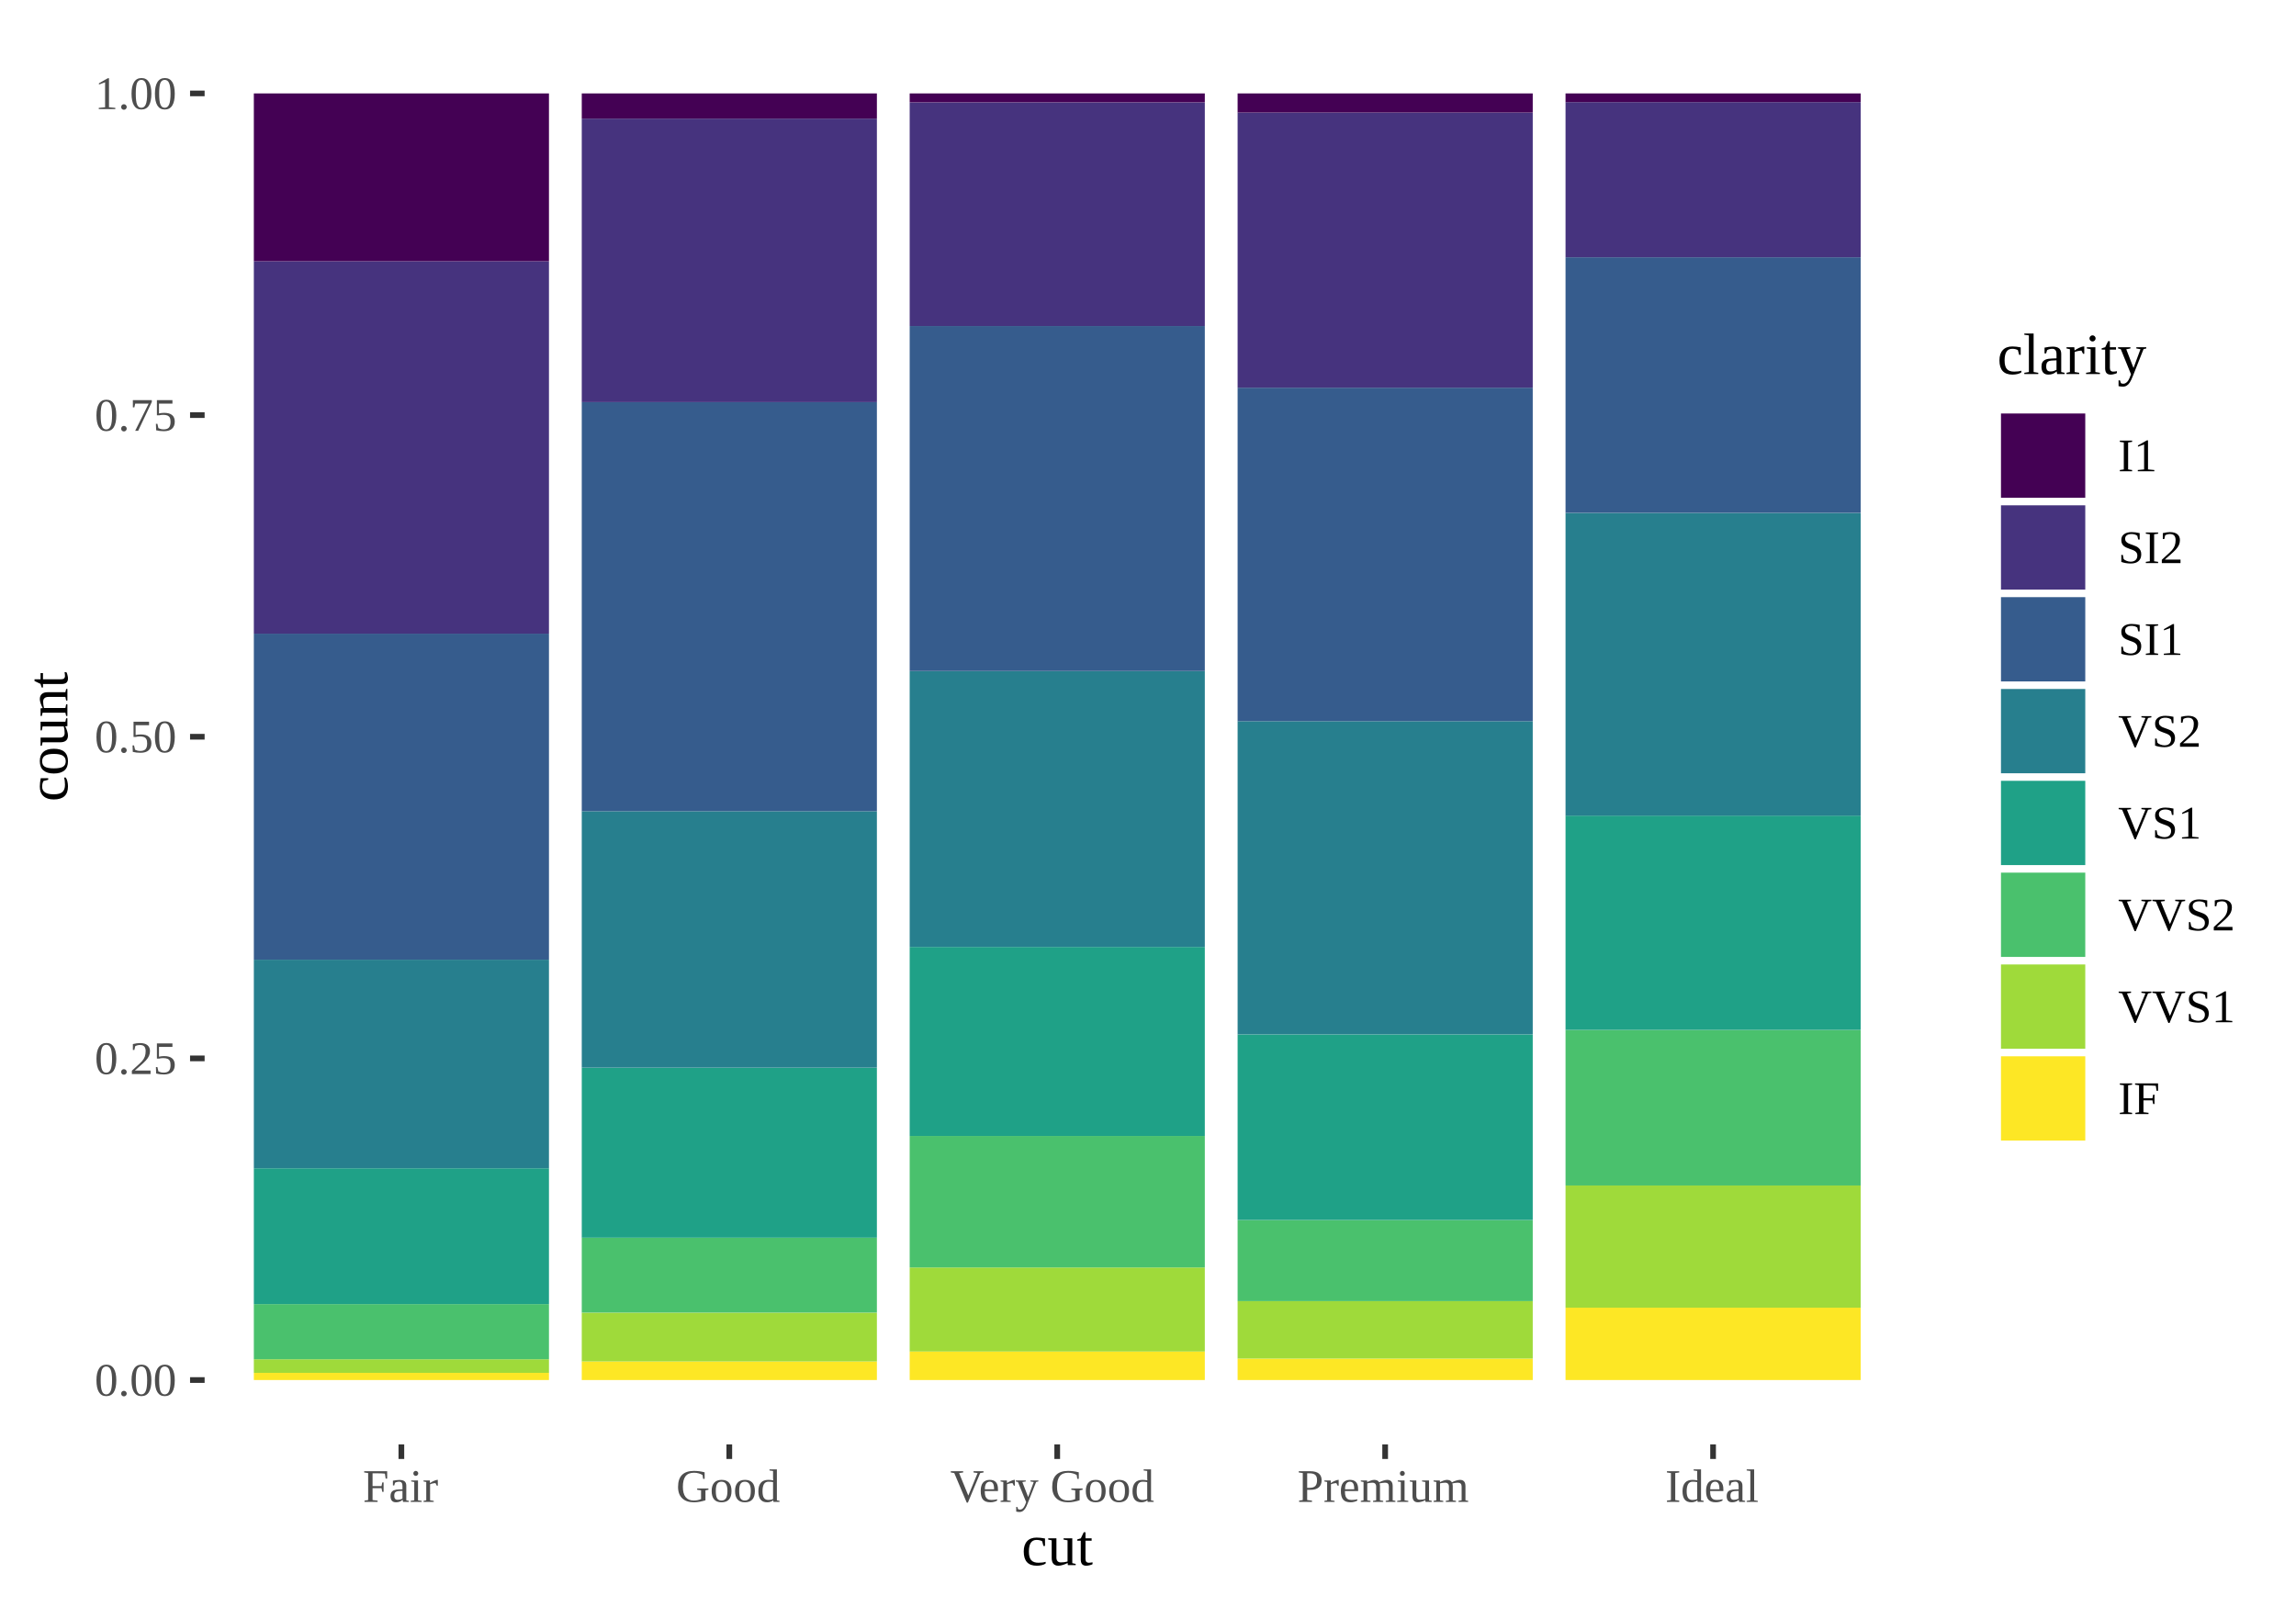
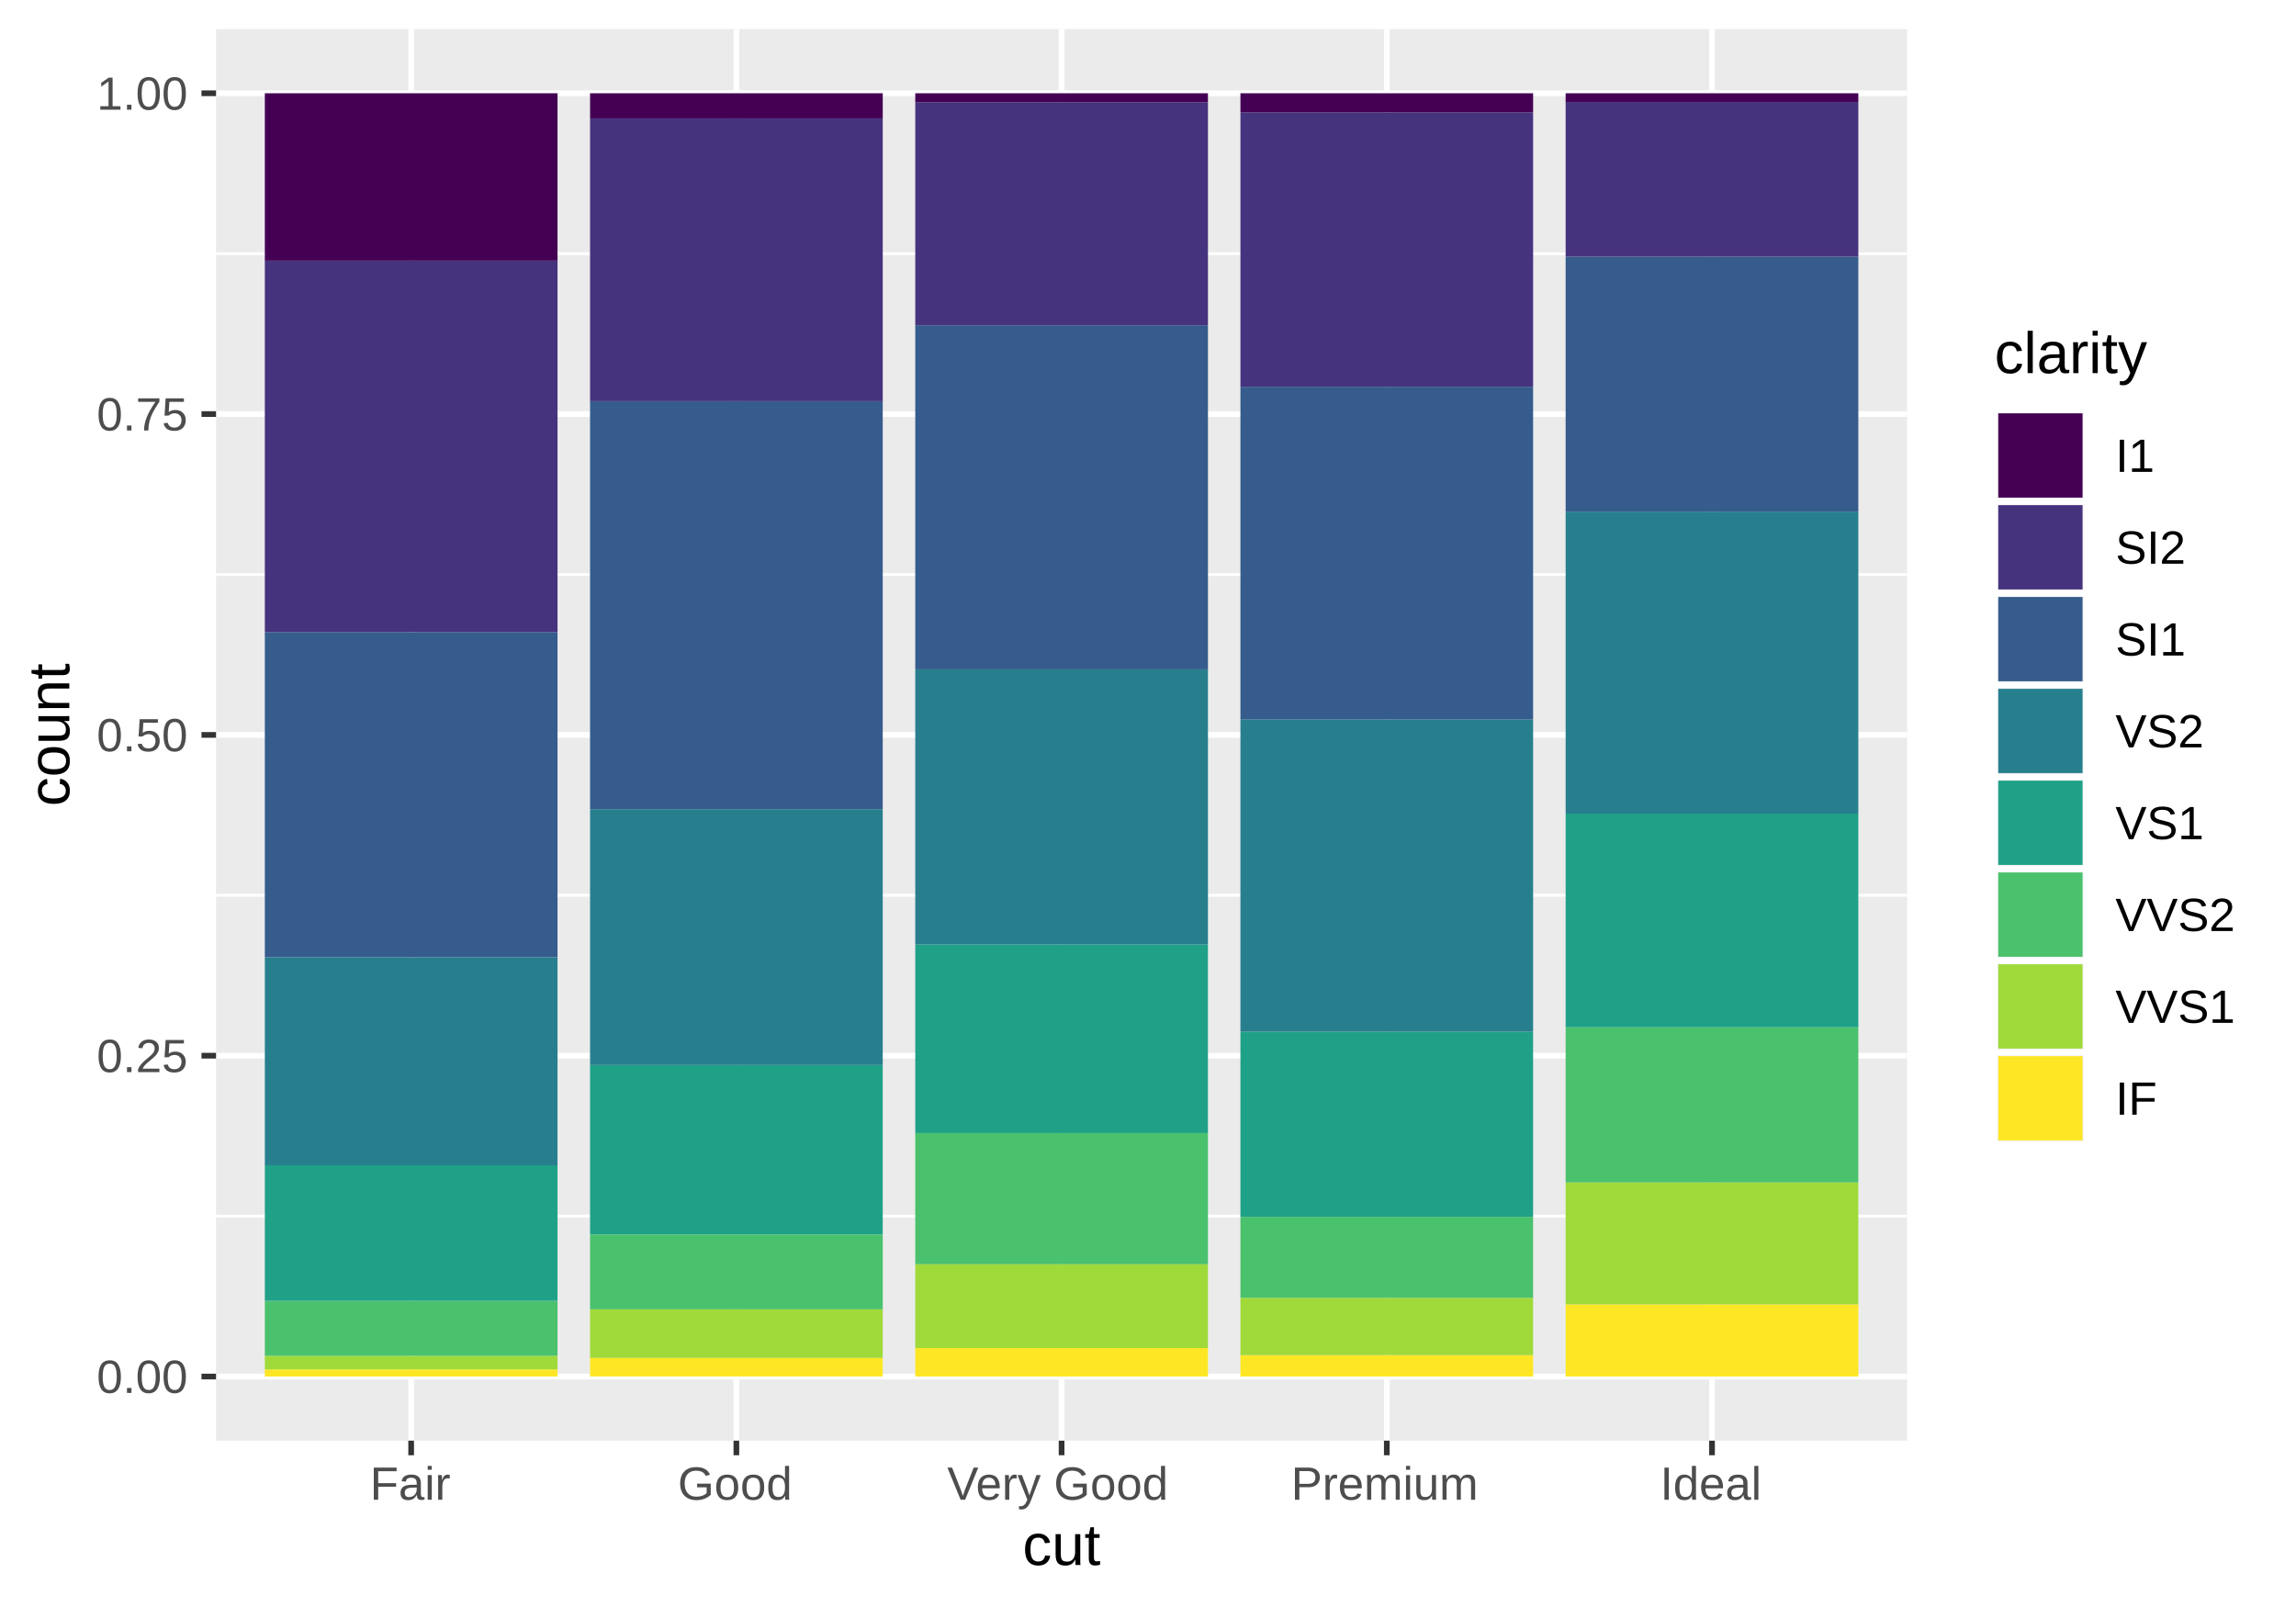
<svg xmlns="http://www.w3.org/2000/svg" viewBox="0 0 432.00 302.40">
  <defs>
    <style type="text/css">
    line, polyline, polygon, path, rect, circle {
      fill: none;
      stroke: #000000;
      stroke-linecap: round;
      stroke-linejoin: round;
      stroke-miterlimit: 10.00;
    }
  </style>
  </defs>
  <rect width="100%" height="100%" style="stroke: none; fill: #FFFFFF;" />
+   <rect x="0.00" y="0.00" width="432.00" height="302.40" style="stroke-width: 1.07; stroke: #FFFFFF; fill: #FFFFFF;" />
  <defs>
-     <clipPath id="cpMzguNTB8MzU5LjM0fDI3MS44MHw1LjQ4">
-       <rect x="38.50" y="5.48" width="320.84" height="266.32" />
+     <clipPath id="cpNDAuNjV8MzU4LjgzfDI3MS4xMHw1LjQ4">
+       <rect x="40.65" y="5.48" width="318.18" height="265.62" />
    </clipPath>
  </defs>
-   <rect x="47.76" y="258.34" width="55.53" height="1.35" style="stroke-width: 1.07; stroke: none; stroke-linecap: square; stroke-linejoin: miter; fill: #FDE725;" clip-path="url(#cpMzguNTB8MzU5LjM0fDI3MS44MHw1LjQ4)" />
-   <rect x="47.76" y="255.78" width="55.53" height="2.56" style="stroke-width: 1.07; stroke: none; stroke-linecap: square; stroke-linejoin: miter; fill: #9FDA3A;" clip-path="url(#cpMzguNTB8MzU5LjM0fDI3MS44MHw1LjQ4)" />
-   <rect x="47.76" y="245.40" width="55.53" height="10.38" style="stroke-width: 1.07; stroke: none; stroke-linecap: square; stroke-linejoin: miter; fill: #4AC16D;" clip-path="url(#cpMzguNTB8MzU5LjM0fDI3MS44MHw1LjQ4)" />
-   <rect x="47.76" y="219.84" width="55.53" height="25.56" style="stroke-width: 1.07; stroke: none; stroke-linecap: square; stroke-linejoin: miter; fill: #1FA187;" clip-path="url(#cpMzguNTB8MzU5LjM0fDI3MS44MHw1LjQ4)" />
-   <rect x="47.76" y="180.59" width="55.53" height="39.25" style="stroke-width: 1.07; stroke: none; stroke-linecap: square; stroke-linejoin: miter; fill: #277F8E;" clip-path="url(#cpMzguNTB8MzU5LjM0fDI3MS44MHw1LjQ4)" />
-   <rect x="47.76" y="119.24" width="55.53" height="61.35" style="stroke-width: 1.07; stroke: none; stroke-linecap: square; stroke-linejoin: miter; fill: #365C8D;" clip-path="url(#cpMzguNTB8MzU5LjM0fDI3MS44MHw1LjQ4)" />
-   <rect x="47.76" y="49.16" width="55.53" height="70.08" style="stroke-width: 1.07; stroke: none; stroke-linecap: square; stroke-linejoin: miter; fill: #46337E;" clip-path="url(#cpMzguNTB8MzU5LjM0fDI3MS44MHw1LjQ4)" />
-   <rect x="47.76" y="17.58" width="55.53" height="31.58" style="stroke-width: 1.07; stroke: none; stroke-linecap: square; stroke-linejoin: miter; fill: #440154;" clip-path="url(#cpMzguNTB8MzU5LjM0fDI3MS44MHw1LjQ4)" />
-   <rect x="109.46" y="256.19" width="55.53" height="3.50" style="stroke-width: 1.07; stroke: none; stroke-linecap: square; stroke-linejoin: miter; fill: #FDE725;" clip-path="url(#cpMzguNTB8MzU5LjM0fDI3MS44MHw1LjQ4)" />
-   <rect x="109.46" y="247.01" width="55.53" height="9.18" style="stroke-width: 1.07; stroke: none; stroke-linecap: square; stroke-linejoin: miter; fill: #9FDA3A;" clip-path="url(#cpMzguNTB8MzU5LjM0fDI3MS44MHw1LjQ4)" />
-   <rect x="109.46" y="232.89" width="55.53" height="14.11" style="stroke-width: 1.07; stroke: none; stroke-linecap: square; stroke-linejoin: miter; fill: #4AC16D;" clip-path="url(#cpMzguNTB8MzU5LjM0fDI3MS44MHw1LjQ4)" />
-   <rect x="109.46" y="200.92" width="55.53" height="31.98" style="stroke-width: 1.07; stroke: none; stroke-linecap: square; stroke-linejoin: miter; fill: #1FA187;" clip-path="url(#cpMzguNTB8MzU5LjM0fDI3MS44MHw1LjQ4)" />
-   <rect x="109.46" y="152.65" width="55.53" height="48.26" style="stroke-width: 1.07; stroke: none; stroke-linecap: square; stroke-linejoin: miter; fill: #277F8E;" clip-path="url(#cpMzguNTB8MzU5LjM0fDI3MS44MHw1LjQ4)" />
-   <rect x="109.46" y="75.67" width="55.53" height="76.98" style="stroke-width: 1.07; stroke: none; stroke-linecap: square; stroke-linejoin: miter; fill: #365C8D;" clip-path="url(#cpMzguNTB8MzU5LjM0fDI3MS44MHw1LjQ4)" />
-   <rect x="109.46" y="22.32" width="55.53" height="53.35" style="stroke-width: 1.07; stroke: none; stroke-linecap: square; stroke-linejoin: miter; fill: #46337E;" clip-path="url(#cpMzguNTB8MzU5LjM0fDI3MS44MHw1LjQ4)" />
-   <rect x="109.46" y="17.58" width="55.53" height="4.74" style="stroke-width: 1.07; stroke: none; stroke-linecap: square; stroke-linejoin: miter; fill: #440154;" clip-path="url(#cpMzguNTB8MzU5LjM0fDI3MS44MHw1LjQ4)" />
-   <rect x="171.16" y="254.32" width="55.53" height="5.37" style="stroke-width: 1.07; stroke: none; stroke-linecap: square; stroke-linejoin: miter; fill: #FDE725;" clip-path="url(#cpMzguNTB8MzU5LjM0fDI3MS44MHw1LjQ4)" />
-   <rect x="171.16" y="238.51" width="55.53" height="15.81" style="stroke-width: 1.07; stroke: none; stroke-linecap: square; stroke-linejoin: miter; fill: #9FDA3A;" clip-path="url(#cpMzguNTB8MzU5LjM0fDI3MS44MHw1LjQ4)" />
-   <rect x="171.16" y="213.76" width="55.53" height="24.75" style="stroke-width: 1.07; stroke: none; stroke-linecap: square; stroke-linejoin: miter; fill: #4AC16D;" clip-path="url(#cpMzguNTB8MzU5LjM0fDI3MS44MHw1LjQ4)" />
-   <rect x="171.16" y="178.19" width="55.53" height="35.57" style="stroke-width: 1.07; stroke: none; stroke-linecap: square; stroke-linejoin: miter; fill: #1FA187;" clip-path="url(#cpMzguNTB8MzU5LjM0fDI3MS44MHw1LjQ4)" />
-   <rect x="171.16" y="126.27" width="55.53" height="51.92" style="stroke-width: 1.07; stroke: none; stroke-linecap: square; stroke-linejoin: miter; fill: #277F8E;" clip-path="url(#cpMzguNTB8MzU5LjM0fDI3MS44MHw1LjQ4)" />
-   <rect x="171.16" y="61.35" width="55.53" height="64.92" style="stroke-width: 1.07; stroke: none; stroke-linecap: square; stroke-linejoin: miter; fill: #365C8D;" clip-path="url(#cpMzguNTB8MzU5LjM0fDI3MS44MHw1LjQ4)" />
-   <rect x="171.16" y="19.27" width="55.53" height="42.08" style="stroke-width: 1.07; stroke: none; stroke-linecap: square; stroke-linejoin: miter; fill: #46337E;" clip-path="url(#cpMzguNTB8MzU5LjM0fDI3MS44MHw1LjQ4)" />
-   <rect x="171.16" y="17.58" width="55.53" height="1.68" style="stroke-width: 1.07; stroke: none; stroke-linecap: square; stroke-linejoin: miter; fill: #440154;" clip-path="url(#cpMzguNTB8MzU5LjM0fDI3MS44MHw1LjQ4)" />
-   <rect x="232.86" y="255.65" width="55.53" height="4.04" style="stroke-width: 1.07; stroke: none; stroke-linecap: square; stroke-linejoin: miter; fill: #FDE725;" clip-path="url(#cpMzguNTB8MzU5LjM0fDI3MS44MHw1LjQ4)" />
-   <rect x="232.86" y="244.84" width="55.53" height="10.81" style="stroke-width: 1.07; stroke: none; stroke-linecap: square; stroke-linejoin: miter; fill: #9FDA3A;" clip-path="url(#cpMzguNTB8MzU5LjM0fDI3MS44MHw1LjQ4)" />
-   <rect x="232.86" y="229.57" width="55.53" height="15.27" style="stroke-width: 1.07; stroke: none; stroke-linecap: square; stroke-linejoin: miter; fill: #4AC16D;" clip-path="url(#cpMzguNTB8MzU5LjM0fDI3MS44MHw1LjQ4)" />
-   <rect x="232.86" y="194.65" width="55.53" height="34.92" style="stroke-width: 1.07; stroke: none; stroke-linecap: square; stroke-linejoin: miter; fill: #1FA187;" clip-path="url(#cpMzguNTB8MzU5LjM0fDI3MS44MHw1LjQ4)" />
-   <rect x="232.86" y="135.71" width="55.53" height="58.93" style="stroke-width: 1.07; stroke: none; stroke-linecap: square; stroke-linejoin: miter; fill: #277F8E;" clip-path="url(#cpMzguNTB8MzU5LjM0fDI3MS44MHw1LjQ4)" />
-   <rect x="232.86" y="72.95" width="55.53" height="62.76" style="stroke-width: 1.07; stroke: none; stroke-linecap: square; stroke-linejoin: miter; fill: #365C8D;" clip-path="url(#cpMzguNTB8MzU5LjM0fDI3MS44MHw1LjQ4)" />
-   <rect x="232.86" y="21.18" width="55.53" height="51.77" style="stroke-width: 1.07; stroke: none; stroke-linecap: square; stroke-linejoin: miter; fill: #46337E;" clip-path="url(#cpMzguNTB8MzU5LjM0fDI3MS44MHw1LjQ4)" />
-   <rect x="232.86" y="17.58" width="55.53" height="3.60" style="stroke-width: 1.07; stroke: none; stroke-linecap: square; stroke-linejoin: miter; fill: #440154;" clip-path="url(#cpMzguNTB8MzU5LjM0fDI3MS44MHw1LjQ4)" />
-   <rect x="294.56" y="246.07" width="55.53" height="13.62" style="stroke-width: 1.07; stroke: none; stroke-linecap: square; stroke-linejoin: miter; fill: #FDE725;" clip-path="url(#cpMzguNTB8MzU5LjM0fDI3MS44MHw1LjQ4)" />
-   <rect x="294.56" y="223.08" width="55.53" height="23.00" style="stroke-width: 1.07; stroke: none; stroke-linecap: square; stroke-linejoin: miter; fill: #9FDA3A;" clip-path="url(#cpMzguNTB8MzU5LjM0fDI3MS44MHw1LjQ4)" />
-   <rect x="294.56" y="193.80" width="55.53" height="29.28" style="stroke-width: 1.07; stroke: none; stroke-linecap: square; stroke-linejoin: miter; fill: #4AC16D;" clip-path="url(#cpMzguNTB8MzU5LjM0fDI3MS44MHw1LjQ4)" />
-   <rect x="294.56" y="153.48" width="55.53" height="40.32" style="stroke-width: 1.07; stroke: none; stroke-linecap: square; stroke-linejoin: miter; fill: #1FA187;" clip-path="url(#cpMzguNTB8MzU5LjM0fDI3MS44MHw1LjQ4)" />
-   <rect x="294.56" y="96.52" width="55.53" height="56.97" style="stroke-width: 1.07; stroke: none; stroke-linecap: square; stroke-linejoin: miter; fill: #277F8E;" clip-path="url(#cpMzguNTB8MzU5LjM0fDI3MS44MHw1LjQ4)" />
-   <rect x="294.56" y="48.41" width="55.53" height="48.10" style="stroke-width: 1.07; stroke: none; stroke-linecap: square; stroke-linejoin: miter; fill: #365C8D;" clip-path="url(#cpMzguNTB8MzU5LjM0fDI3MS44MHw1LjQ4)" />
-   <rect x="294.56" y="19.22" width="55.53" height="29.19" style="stroke-width: 1.07; stroke: none; stroke-linecap: square; stroke-linejoin: miter; fill: #46337E;" clip-path="url(#cpMzguNTB8MzU5LjM0fDI3MS44MHw1LjQ4)" />
-   <rect x="294.56" y="17.58" width="55.53" height="1.64" style="stroke-width: 1.07; stroke: none; stroke-linecap: square; stroke-linejoin: miter; fill: #440154;" clip-path="url(#cpMzguNTB8MzU5LjM0fDI3MS44MHw1LjQ4)" />
+   <rect x="40.65" y="5.48" width="318.18" height="265.62" style="stroke-width: 1.07; stroke: none; fill: #EBEBEB;" clip-path="url(#cpNDAuNjV8MzU4LjgzfDI3MS4xMHw1LjQ4)" />
+   <polyline points="40.65,228.84 358.83,228.84 " style="stroke-width: 0.53; stroke: #FFFFFF; stroke-linecap: butt;" clip-path="url(#cpNDAuNjV8MzU4LjgzfDI3MS4xMHw1LjQ4)" />
+   <polyline points="40.65,168.47 358.83,168.47 " style="stroke-width: 0.53; stroke: #FFFFFF; stroke-linecap: butt;" clip-path="url(#cpNDAuNjV8MzU4LjgzfDI3MS4xMHw1LjQ4)" />
+   <polyline points="40.65,108.11 358.83,108.11 " style="stroke-width: 0.53; stroke: #FFFFFF; stroke-linecap: butt;" clip-path="url(#cpNDAuNjV8MzU4LjgzfDI3MS4xMHw1LjQ4)" />
+   <polyline points="40.65,47.74 358.83,47.74 " style="stroke-width: 0.53; stroke: #FFFFFF; stroke-linecap: butt;" clip-path="url(#cpNDAuNjV8MzU4LjgzfDI3MS4xMHw1LjQ4)" />
+   <polyline points="40.65,259.03 358.83,259.03 " style="stroke-width: 1.07; stroke: #FFFFFF; stroke-linecap: butt;" clip-path="url(#cpNDAuNjV8MzU4LjgzfDI3MS4xMHw1LjQ4)" />
+   <polyline points="40.65,198.66 358.83,198.66 " style="stroke-width: 1.07; stroke: #FFFFFF; stroke-linecap: butt;" clip-path="url(#cpNDAuNjV8MzU4LjgzfDI3MS4xMHw1LjQ4)" />
+   <polyline points="40.65,138.29 358.83,138.29 " style="stroke-width: 1.07; stroke: #FFFFFF; stroke-linecap: butt;" clip-path="url(#cpNDAuNjV8MzU4LjgzfDI3MS4xMHw1LjQ4)" />
+   <polyline points="40.65,77.92 358.83,77.92 " style="stroke-width: 1.07; stroke: #FFFFFF; stroke-linecap: butt;" clip-path="url(#cpNDAuNjV8MzU4LjgzfDI3MS4xMHw1LjQ4)" />
+   <polyline points="40.65,17.55 358.83,17.55 " style="stroke-width: 1.07; stroke: #FFFFFF; stroke-linecap: butt;" clip-path="url(#cpNDAuNjV8MzU4LjgzfDI3MS4xMHw1LjQ4)" />
+   <polyline points="77.36,271.10 77.36,5.48 " style="stroke-width: 1.07; stroke: #FFFFFF; stroke-linecap: butt;" clip-path="url(#cpNDAuNjV8MzU4LjgzfDI3MS4xMHw1LjQ4)" />
+   <polyline points="138.55,271.10 138.55,5.48 " style="stroke-width: 1.07; stroke: #FFFFFF; stroke-linecap: butt;" clip-path="url(#cpNDAuNjV8MzU4LjgzfDI3MS4xMHw1LjQ4)" />
+   <polyline points="199.74,271.10 199.74,5.48 " style="stroke-width: 1.07; stroke: #FFFFFF; stroke-linecap: butt;" clip-path="url(#cpNDAuNjV8MzU4LjgzfDI3MS4xMHw1LjQ4)" />
+   <polyline points="260.93,271.10 260.93,5.48 " style="stroke-width: 1.07; stroke: #FFFFFF; stroke-linecap: butt;" clip-path="url(#cpNDAuNjV8MzU4LjgzfDI3MS4xMHw1LjQ4)" />
+   <polyline points="322.12,271.10 322.12,5.48 " style="stroke-width: 1.07; stroke: #FFFFFF; stroke-linecap: butt;" clip-path="url(#cpNDAuNjV8MzU4LjgzfDI3MS4xMHw1LjQ4)" />
+   <rect x="49.83" y="257.68" width="55.07" height="1.35" style="stroke-width: 1.07; stroke: none; stroke-linecap: square; stroke-linejoin: miter; fill: #FDE725;" clip-path="url(#cpNDAuNjV8MzU4LjgzfDI3MS4xMHw1LjQ4)" />
+   <rect x="49.83" y="255.13" width="55.07" height="2.55" style="stroke-width: 1.07; stroke: none; stroke-linecap: square; stroke-linejoin: miter; fill: #9FDA3A;" clip-path="url(#cpNDAuNjV8MzU4LjgzfDI3MS4xMHw1LjQ4)" />
+   <rect x="49.83" y="244.78" width="55.07" height="10.35" style="stroke-width: 1.07; stroke: none; stroke-linecap: square; stroke-linejoin: miter; fill: #4AC16D;" clip-path="url(#cpNDAuNjV8MzU4LjgzfDI3MS4xMHw1LjQ4)" />
+   <rect x="49.83" y="219.28" width="55.07" height="25.50" style="stroke-width: 1.07; stroke: none; stroke-linecap: square; stroke-linejoin: miter; fill: #1FA187;" clip-path="url(#cpNDAuNjV8MzU4LjgzfDI3MS4xMHw1LjQ4)" />
+   <rect x="49.83" y="180.13" width="55.07" height="39.15" style="stroke-width: 1.07; stroke: none; stroke-linecap: square; stroke-linejoin: miter; fill: #277F8E;" clip-path="url(#cpNDAuNjV8MzU4LjgzfDI3MS4xMHw1LjQ4)" />
+   <rect x="49.83" y="118.94" width="55.07" height="61.19" style="stroke-width: 1.07; stroke: none; stroke-linecap: square; stroke-linejoin: miter; fill: #365C8D;" clip-path="url(#cpNDAuNjV8MzU4LjgzfDI3MS4xMHw1LjQ4)" />
+   <rect x="49.83" y="49.05" width="55.07" height="69.89" style="stroke-width: 1.07; stroke: none; stroke-linecap: square; stroke-linejoin: miter; fill: #46337E;" clip-path="url(#cpNDAuNjV8MzU4LjgzfDI3MS4xMHw1LjQ4)" />
+   <rect x="49.83" y="17.55" width="55.07" height="31.50" style="stroke-width: 1.07; stroke: none; stroke-linecap: square; stroke-linejoin: miter; fill: #440154;" clip-path="url(#cpNDAuNjV8MzU4LjgzfDI3MS4xMHw1LjQ4)" />
+   <rect x="111.02" y="255.53" width="55.07" height="3.49" style="stroke-width: 1.07; stroke: none; stroke-linecap: square; stroke-linejoin: miter; fill: #FDE725;" clip-path="url(#cpNDAuNjV8MzU4LjgzfDI3MS4xMHw1LjQ4)" />
+   <rect x="111.02" y="246.38" width="55.07" height="9.15" style="stroke-width: 1.07; stroke: none; stroke-linecap: square; stroke-linejoin: miter; fill: #9FDA3A;" clip-path="url(#cpNDAuNjV8MzU4LjgzfDI3MS4xMHw1LjQ4)" />
+   <rect x="111.02" y="232.30" width="55.07" height="14.08" style="stroke-width: 1.07; stroke: none; stroke-linecap: square; stroke-linejoin: miter; fill: #4AC16D;" clip-path="url(#cpNDAuNjV8MzU4LjgzfDI3MS4xMHw1LjQ4)" />
+   <rect x="111.02" y="200.40" width="55.07" height="31.89" style="stroke-width: 1.07; stroke: none; stroke-linecap: square; stroke-linejoin: miter; fill: #1FA187;" clip-path="url(#cpNDAuNjV8MzU4LjgzfDI3MS4xMHw1LjQ4)" />
+   <rect x="111.02" y="152.27" width="55.07" height="48.14" style="stroke-width: 1.07; stroke: none; stroke-linecap: square; stroke-linejoin: miter; fill: #277F8E;" clip-path="url(#cpNDAuNjV8MzU4LjgzfDI3MS4xMHw1LjQ4)" />
+   <rect x="111.02" y="75.48" width="55.07" height="76.78" style="stroke-width: 1.07; stroke: none; stroke-linecap: square; stroke-linejoin: miter; fill: #365C8D;" clip-path="url(#cpNDAuNjV8MzU4LjgzfDI3MS4xMHw1LjQ4)" />
+   <rect x="111.02" y="22.28" width="55.07" height="53.21" style="stroke-width: 1.07; stroke: none; stroke-linecap: square; stroke-linejoin: miter; fill: #46337E;" clip-path="url(#cpNDAuNjV8MzU4LjgzfDI3MS4xMHw1LjQ4)" />
+   <rect x="111.02" y="17.55" width="55.07" height="4.73" style="stroke-width: 1.07; stroke: none; stroke-linecap: square; stroke-linejoin: miter; fill: #440154;" clip-path="url(#cpNDAuNjV8MzU4LjgzfDI3MS4xMHw1LjQ4)" />
+   <rect x="172.21" y="253.67" width="55.07" height="5.36" style="stroke-width: 1.07; stroke: none; stroke-linecap: square; stroke-linejoin: miter; fill: #FDE725;" clip-path="url(#cpNDAuNjV8MzU4LjgzfDI3MS4xMHw1LjQ4)" />
+   <rect x="172.21" y="237.90" width="55.07" height="15.77" style="stroke-width: 1.07; stroke: none; stroke-linecap: square; stroke-linejoin: miter; fill: #9FDA3A;" clip-path="url(#cpNDAuNjV8MzU4LjgzfDI3MS4xMHw1LjQ4)" />
+   <rect x="172.21" y="213.22" width="55.07" height="24.68" style="stroke-width: 1.07; stroke: none; stroke-linecap: square; stroke-linejoin: miter; fill: #4AC16D;" clip-path="url(#cpNDAuNjV8MzU4LjgzfDI3MS4xMHw1LjQ4)" />
+   <rect x="172.21" y="177.74" width="55.07" height="35.48" style="stroke-width: 1.07; stroke: none; stroke-linecap: square; stroke-linejoin: miter; fill: #1FA187;" clip-path="url(#cpNDAuNjV8MzU4LjgzfDI3MS4xMHw1LjQ4)" />
+   <rect x="172.21" y="125.96" width="55.07" height="51.78" style="stroke-width: 1.07; stroke: none; stroke-linecap: square; stroke-linejoin: miter; fill: #277F8E;" clip-path="url(#cpNDAuNjV8MzU4LjgzfDI3MS4xMHw1LjQ4)" />
+   <rect x="172.21" y="61.20" width="55.07" height="64.76" style="stroke-width: 1.07; stroke: none; stroke-linecap: square; stroke-linejoin: miter; fill: #365C8D;" clip-path="url(#cpNDAuNjV8MzU4LjgzfDI3MS4xMHw1LjQ4)" />
+   <rect x="172.21" y="19.23" width="55.07" height="41.97" style="stroke-width: 1.07; stroke: none; stroke-linecap: square; stroke-linejoin: miter; fill: #46337E;" clip-path="url(#cpNDAuNjV8MzU4LjgzfDI3MS4xMHw1LjQ4)" />
+   <rect x="172.21" y="17.55" width="55.07" height="1.68" style="stroke-width: 1.07; stroke: none; stroke-linecap: square; stroke-linejoin: miter; fill: #440154;" clip-path="url(#cpNDAuNjV8MzU4LjgzfDI3MS4xMHw1LjQ4)" />
+   <rect x="233.39" y="255.00" width="55.07" height="4.03" style="stroke-width: 1.07; stroke: none; stroke-linecap: square; stroke-linejoin: miter; fill: #FDE725;" clip-path="url(#cpNDAuNjV8MzU4LjgzfDI3MS4xMHw1LjQ4)" />
+   <rect x="233.39" y="244.21" width="55.07" height="10.79" style="stroke-width: 1.07; stroke: none; stroke-linecap: square; stroke-linejoin: miter; fill: #9FDA3A;" clip-path="url(#cpNDAuNjV8MzU4LjgzfDI3MS4xMHw1LjQ4)" />
+   <rect x="233.39" y="228.98" width="55.07" height="15.23" style="stroke-width: 1.07; stroke: none; stroke-linecap: square; stroke-linejoin: miter; fill: #4AC16D;" clip-path="url(#cpNDAuNjV8MzU4LjgzfDI3MS4xMHw1LjQ4)" />
+   <rect x="233.39" y="194.15" width="55.07" height="34.83" style="stroke-width: 1.07; stroke: none; stroke-linecap: square; stroke-linejoin: miter; fill: #1FA187;" clip-path="url(#cpNDAuNjV8MzU4LjgzfDI3MS4xMHw1LjQ4)" />
+   <rect x="233.39" y="135.37" width="55.07" height="58.78" style="stroke-width: 1.07; stroke: none; stroke-linecap: square; stroke-linejoin: miter; fill: #277F8E;" clip-path="url(#cpNDAuNjV8MzU4LjgzfDI3MS4xMHw1LjQ4)" />
+   <rect x="233.39" y="72.78" width="55.07" height="62.60" style="stroke-width: 1.07; stroke: none; stroke-linecap: square; stroke-linejoin: miter; fill: #365C8D;" clip-path="url(#cpNDAuNjV8MzU4LjgzfDI3MS4xMHw1LjQ4)" />
+   <rect x="233.39" y="21.14" width="55.07" height="51.64" style="stroke-width: 1.07; stroke: none; stroke-linecap: square; stroke-linejoin: miter; fill: #46337E;" clip-path="url(#cpNDAuNjV8MzU4LjgzfDI3MS4xMHw1LjQ4)" />
+   <rect x="233.39" y="17.55" width="55.07" height="3.59" style="stroke-width: 1.07; stroke: none; stroke-linecap: square; stroke-linejoin: miter; fill: #440154;" clip-path="url(#cpNDAuNjV8MzU4LjgzfDI3MS4xMHw1LjQ4)" />
+   <rect x="294.58" y="245.45" width="55.07" height="13.58" style="stroke-width: 1.07; stroke: none; stroke-linecap: square; stroke-linejoin: miter; fill: #FDE725;" clip-path="url(#cpNDAuNjV8MzU4LjgzfDI3MS4xMHw1LjQ4)" />
+   <rect x="294.58" y="222.51" width="55.07" height="22.94" style="stroke-width: 1.07; stroke: none; stroke-linecap: square; stroke-linejoin: miter; fill: #9FDA3A;" clip-path="url(#cpNDAuNjV8MzU4LjgzfDI3MS4xMHw1LjQ4)" />
+   <rect x="294.58" y="193.31" width="55.07" height="29.20" style="stroke-width: 1.07; stroke: none; stroke-linecap: square; stroke-linejoin: miter; fill: #4AC16D;" clip-path="url(#cpNDAuNjV8MzU4LjgzfDI3MS4xMHw1LjQ4)" />
+   <rect x="294.58" y="153.10" width="55.07" height="40.21" style="stroke-width: 1.07; stroke: none; stroke-linecap: square; stroke-linejoin: miter; fill: #1FA187;" clip-path="url(#cpNDAuNjV8MzU4LjgzfDI3MS4xMHw1LjQ4)" />
+   <rect x="294.58" y="96.28" width="55.07" height="56.82" style="stroke-width: 1.07; stroke: none; stroke-linecap: square; stroke-linejoin: miter; fill: #277F8E;" clip-path="url(#cpNDAuNjV8MzU4LjgzfDI3MS4xMHw1LjQ4)" />
+   <rect x="294.58" y="48.30" width="55.07" height="47.98" style="stroke-width: 1.07; stroke: none; stroke-linecap: square; stroke-linejoin: miter; fill: #365C8D;" clip-path="url(#cpNDAuNjV8MzU4LjgzfDI3MS4xMHw1LjQ4)" />
+   <rect x="294.58" y="19.19" width="55.07" height="29.11" style="stroke-width: 1.07; stroke: none; stroke-linecap: square; stroke-linejoin: miter; fill: #46337E;" clip-path="url(#cpNDAuNjV8MzU4LjgzfDI3MS4xMHw1LjQ4)" />
+   <rect x="294.58" y="17.55" width="55.07" height="1.64" style="stroke-width: 1.07; stroke: none; stroke-linecap: square; stroke-linejoin: miter; fill: #440154;" clip-path="url(#cpNDAuNjV8MzU4LjgzfDI3MS4xMHw1LjQ4)" />
  <defs>
    <clipPath id="cpMC4wMHw0MzIuMDB8MzAyLjQwfDAuMDA=">
      <rect x="0.00" y="0.00" width="432.00" height="302.40" />
    </clipPath>
  </defs>
  <g clip-path="url(#cpMC4wMHw0MzIuMDB8MzAyLjQwfDAuMDA=)">
-     <text x="17.82" y="262.64" style="font-size: 8.80px; fill: #4D4D4D; font-family: Liberation Serif;" textLength="15.75px" lengthAdjust="spacingAndGlyphs">0.00</text>
+     <text x="18.20" y="262.12" style="font-size: 8.80px; fill: #4D4D4D; font-family: Liberation Sans;" textLength="17.52px" lengthAdjust="spacingAndGlyphs">0.00</text>
  </g>
  <g clip-path="url(#cpMC4wMHw0MzIuMDB8MzAyLjQwfDAuMDA=)">
-     <text x="17.82" y="202.11" style="font-size: 8.80px; fill: #4D4D4D; font-family: Liberation Serif;" textLength="15.75px" lengthAdjust="spacingAndGlyphs">0.25</text>
+     <text x="18.20" y="201.75" style="font-size: 8.80px; fill: #4D4D4D; font-family: Liberation Sans;" textLength="17.52px" lengthAdjust="spacingAndGlyphs">0.25</text>
  </g>
  <g clip-path="url(#cpMC4wMHw0MzIuMDB8MzAyLjQwfDAuMDA=)">
-     <text x="17.82" y="141.58" style="font-size: 8.80px; fill: #4D4D4D; font-family: Liberation Serif;" textLength="15.75px" lengthAdjust="spacingAndGlyphs">0.50</text>
+     <text x="18.20" y="141.38" style="font-size: 8.80px; fill: #4D4D4D; font-family: Liberation Sans;" textLength="17.52px" lengthAdjust="spacingAndGlyphs">0.50</text>
  </g>
  <g clip-path="url(#cpMC4wMHw0MzIuMDB8MzAyLjQwfDAuMDA=)">
-     <text x="17.82" y="81.06" style="font-size: 8.80px; fill: #4D4D4D; font-family: Liberation Serif;" textLength="15.75px" lengthAdjust="spacingAndGlyphs">0.75</text>
+     <text x="18.20" y="81.01" style="font-size: 8.80px; fill: #4D4D4D; font-family: Liberation Sans;" textLength="17.52px" lengthAdjust="spacingAndGlyphs">0.75</text>
  </g>
  <g clip-path="url(#cpMC4wMHw0MzIuMDB8MzAyLjQwfDAuMDA=)">
-     <text x="17.82" y="20.53" style="font-size: 8.80px; fill: #4D4D4D; font-family: Liberation Serif;" textLength="15.75px" lengthAdjust="spacingAndGlyphs">1.00</text>
+     <text x="18.20" y="20.65" style="font-size: 8.80px; fill: #4D4D4D; font-family: Liberation Sans;" textLength="17.52px" lengthAdjust="spacingAndGlyphs">1.00</text>
  </g>
-   <polyline points="35.76,259.69 38.50,259.69 " style="stroke-width: 1.07; stroke: #333333; stroke-linecap: butt;" clip-path="url(#cpMC4wMHw0MzIuMDB8MzAyLjQwfDAuMDA=)" />
-   <polyline points="35.76,199.16 38.50,199.16 " style="stroke-width: 1.07; stroke: #333333; stroke-linecap: butt;" clip-path="url(#cpMC4wMHw0MzIuMDB8MzAyLjQwfDAuMDA=)" />
-   <polyline points="35.76,138.64 38.50,138.64 " style="stroke-width: 1.07; stroke: #333333; stroke-linecap: butt;" clip-path="url(#cpMC4wMHw0MzIuMDB8MzAyLjQwfDAuMDA=)" />
-   <polyline points="35.76,78.11 38.50,78.11 " style="stroke-width: 1.07; stroke: #333333; stroke-linecap: butt;" clip-path="url(#cpMC4wMHw0MzIuMDB8MzAyLjQwfDAuMDA=)" />
-   <polyline points="35.76,17.58 38.50,17.58 " style="stroke-width: 1.07; stroke: #333333; stroke-linecap: butt;" clip-path="url(#cpMC4wMHw0MzIuMDB8MzAyLjQwfDAuMDA=)" />
-   <polyline points="75.52,274.54 75.52,271.80 " style="stroke-width: 1.07; stroke: #333333; stroke-linecap: butt;" clip-path="url(#cpMC4wMHw0MzIuMDB8MzAyLjQwfDAuMDA=)" />
-   <polyline points="137.22,274.54 137.22,271.80 " style="stroke-width: 1.07; stroke: #333333; stroke-linecap: butt;" clip-path="url(#cpMC4wMHw0MzIuMDB8MzAyLjQwfDAuMDA=)" />
-   <polyline points="198.92,274.54 198.92,271.80 " style="stroke-width: 1.07; stroke: #333333; stroke-linecap: butt;" clip-path="url(#cpMC4wMHw0MzIuMDB8MzAyLjQwfDAuMDA=)" />
-   <polyline points="260.62,274.54 260.62,271.80 " style="stroke-width: 1.07; stroke: #333333; stroke-linecap: butt;" clip-path="url(#cpMC4wMHw0MzIuMDB8MzAyLjQwfDAuMDA=)" />
-   <polyline points="322.32,274.54 322.32,271.80 " style="stroke-width: 1.07; stroke: #333333; stroke-linecap: butt;" clip-path="url(#cpMC4wMHw0MzIuMDB8MzAyLjQwfDAuMDA=)" />
+   <polyline points="37.91,259.03 40.65,259.03 " style="stroke-width: 1.07; stroke: #333333; stroke-linecap: butt;" clip-path="url(#cpMC4wMHw0MzIuMDB8MzAyLjQwfDAuMDA=)" />
+   <polyline points="37.91,198.66 40.65,198.66 " style="stroke-width: 1.07; stroke: #333333; stroke-linecap: butt;" clip-path="url(#cpMC4wMHw0MzIuMDB8MzAyLjQwfDAuMDA=)" />
+   <polyline points="37.91,138.29 40.65,138.29 " style="stroke-width: 1.07; stroke: #333333; stroke-linecap: butt;" clip-path="url(#cpMC4wMHw0MzIuMDB8MzAyLjQwfDAuMDA=)" />
+   <polyline points="37.91,77.92 40.65,77.92 " style="stroke-width: 1.07; stroke: #333333; stroke-linecap: butt;" clip-path="url(#cpMC4wMHw0MzIuMDB8MzAyLjQwfDAuMDA=)" />
+   <polyline points="37.91,17.55 40.65,17.55 " style="stroke-width: 1.07; stroke: #333333; stroke-linecap: butt;" clip-path="url(#cpMC4wMHw0MzIuMDB8MzAyLjQwfDAuMDA=)" />
+   <polyline points="77.36,273.84 77.36,271.10 " style="stroke-width: 1.07; stroke: #333333; stroke-linecap: butt;" clip-path="url(#cpMC4wMHw0MzIuMDB8MzAyLjQwfDAuMDA=)" />
+   <polyline points="138.55,273.84 138.55,271.10 " style="stroke-width: 1.07; stroke: #333333; stroke-linecap: butt;" clip-path="url(#cpMC4wMHw0MzIuMDB8MzAyLjQwfDAuMDA=)" />
+   <polyline points="199.74,273.84 199.74,271.10 " style="stroke-width: 1.07; stroke: #333333; stroke-linecap: butt;" clip-path="url(#cpMC4wMHw0MzIuMDB8MzAyLjQwfDAuMDA=)" />
+   <polyline points="260.93,273.84 260.93,271.10 " style="stroke-width: 1.07; stroke: #333333; stroke-linecap: butt;" clip-path="url(#cpMC4wMHw0MzIuMDB8MzAyLjQwfDAuMDA=)" />
+   <polyline points="322.12,273.84 322.12,271.10 " style="stroke-width: 1.07; stroke: #333333; stroke-linecap: butt;" clip-path="url(#cpMC4wMHw0MzIuMDB8MzAyLjQwfDAuMDA=)" />
  <g clip-path="url(#cpMC4wMHw0MzIuMDB8MzAyLjQwfDAuMDA=)">
-     <text x="68.27" y="282.62" style="font-size: 8.80px; fill: #4D4D4D; font-family: Liberation Serif;" textLength="14.50px" lengthAdjust="spacingAndGlyphs">Fair</text>
+     <text x="69.61" y="282.22" style="font-size: 8.80px; fill: #4D4D4D; font-family: Liberation Sans;" textLength="15.50px" lengthAdjust="spacingAndGlyphs">Fair</text>
  </g>
  <g clip-path="url(#cpMC4wMHw0MzIuMDB8MzAyLjQwfDAuMDA=)">
-     <text x="127.22" y="282.62" style="font-size: 8.80px; fill: #4D4D4D; font-family: Liberation Serif;" textLength="20.00px" lengthAdjust="spacingAndGlyphs">Good</text>
+     <text x="127.54" y="282.22" style="font-size: 8.80px; fill: #4D4D4D; font-family: Liberation Sans;" textLength="22.02px" lengthAdjust="spacingAndGlyphs">Good</text>
  </g>
  <g clip-path="url(#cpMC4wMHw0MzIuMDB8MzAyLjQwfDAuMDA=)">
-     <text x="178.80" y="282.62" style="font-size: 8.80px; fill: #4D4D4D; font-family: Liberation Serif;" textLength="40.24px" lengthAdjust="spacingAndGlyphs">Very Good</text>
+     <text x="178.23" y="282.22" style="font-size: 8.80px; fill: #4D4D4D; font-family: Liberation Sans;" textLength="43.02px" lengthAdjust="spacingAndGlyphs">Very Good</text>
  </g>
  <g clip-path="url(#cpMC4wMHw0MzIuMDB8MzAyLjQwfDAuMDA=)">
-     <text x="244.12" y="282.62" style="font-size: 8.80px; fill: #4D4D4D; font-family: Liberation Serif;" textLength="33.00px" lengthAdjust="spacingAndGlyphs">Premium</text>
+     <text x="242.93" y="282.22" style="font-size: 8.80px; fill: #4D4D4D; font-family: Liberation Sans;" textLength="36.00px" lengthAdjust="spacingAndGlyphs">Premium</text>
  </g>
  <g clip-path="url(#cpMC4wMHw0MzIuMDB8MzAyLjQwfDAuMDA=)">
-     <text x="313.33" y="282.62" style="font-size: 8.80px; fill: #4D4D4D; font-family: Liberation Serif;" textLength="17.99px" lengthAdjust="spacingAndGlyphs">Ideal</text>
+     <text x="312.36" y="282.22" style="font-size: 8.80px; fill: #4D4D4D; font-family: Liberation Sans;" textLength="19.52px" lengthAdjust="spacingAndGlyphs">Ideal</text>
  </g>
  <g clip-path="url(#cpMC4wMHw0MzIuMDB8MzAyLjQwfDAuMDA=)">
-     <text x="192.20" y="294.52" style="font-size: 11.00px; font-family: Liberation Serif;" textLength="13.44px" lengthAdjust="spacingAndGlyphs">cut</text>
+     <text x="192.40" y="294.50" style="font-size: 11.00px; font-family: Liberation Sans;" textLength="14.67px" lengthAdjust="spacingAndGlyphs">cut</text>
  </g>
  <g clip-path="url(#cpMC4wMHw0MzIuMDB8MzAyLjQwfDAuMDA=)">
-     <text transform="translate(12.68,150.86) rotate(-90)" style="font-size: 11.00px; font-family: Liberation Serif;" textLength="24.44px" lengthAdjust="spacingAndGlyphs">count</text>
+     <text transform="translate(13.04,151.74) rotate(-90)" style="font-size: 11.00px; font-family: Liberation Sans;" textLength="26.91px" lengthAdjust="spacingAndGlyphs">count</text>
+   </g>
+   <rect x="369.79" y="55.79" width="56.73" height="165.00" style="stroke-width: 1.07; stroke: none; fill: #FFFFFF;" clip-path="url(#cpMC4wMHw0MzIuMDB8MzAyLjQwfDAuMDA=)" />
+   <g clip-path="url(#cpMC4wMHw0MzIuMDB8MzAyLjQwfDAuMDA=)">
+     <text x="375.27" y="70.21" style="font-size: 11.00px; font-family: Liberation Sans;" textLength="28.72px" lengthAdjust="spacingAndGlyphs">clarity</text>
+   </g>
+   <rect x="375.27" y="77.07" width="17.28" height="17.28" style="stroke-width: 1.07; stroke: #FFFFFF; fill: #F2F2F2;" clip-path="url(#cpMC4wMHw0MzIuMDB8MzAyLjQwfDAuMDA=)" />
+   <rect x="375.98" y="77.78" width="15.86" height="15.86" style="stroke-width: 1.07; stroke: none; stroke-linecap: square; stroke-linejoin: miter; fill: #440154;" clip-path="url(#cpMC4wMHw0MzIuMDB8MzAyLjQwfDAuMDA=)" />
+   <rect x="375.27" y="94.35" width="17.28" height="17.28" style="stroke-width: 1.07; stroke: #FFFFFF; fill: #F2F2F2;" clip-path="url(#cpMC4wMHw0MzIuMDB8MzAyLjQwfDAuMDA=)" />
+   <rect x="375.98" y="95.06" width="15.86" height="15.86" style="stroke-width: 1.07; stroke: none; stroke-linecap: square; stroke-linejoin: miter; fill: #46337E;" clip-path="url(#cpMC4wMHw0MzIuMDB8MzAyLjQwfDAuMDA=)" />
+   <rect x="375.27" y="111.63" width="17.28" height="17.28" style="stroke-width: 1.07; stroke: #FFFFFF; fill: #F2F2F2;" clip-path="url(#cpMC4wMHw0MzIuMDB8MzAyLjQwfDAuMDA=)" />
+   <rect x="375.98" y="112.34" width="15.86" height="15.86" style="stroke-width: 1.07; stroke: none; stroke-linecap: square; stroke-linejoin: miter; fill: #365C8D;" clip-path="url(#cpMC4wMHw0MzIuMDB8MzAyLjQwfDAuMDA=)" />
+   <rect x="375.27" y="128.91" width="17.28" height="17.28" style="stroke-width: 1.07; stroke: #FFFFFF; fill: #F2F2F2;" clip-path="url(#cpMC4wMHw0MzIuMDB8MzAyLjQwfDAuMDA=)" />
+   <rect x="375.98" y="129.62" width="15.86" height="15.86" style="stroke-width: 1.07; stroke: none; stroke-linecap: square; stroke-linejoin: miter; fill: #277F8E;" clip-path="url(#cpMC4wMHw0MzIuMDB8MzAyLjQwfDAuMDA=)" />
+   <rect x="375.27" y="146.19" width="17.28" height="17.28" style="stroke-width: 1.07; stroke: #FFFFFF; fill: #F2F2F2;" clip-path="url(#cpMC4wMHw0MzIuMDB8MzAyLjQwfDAuMDA=)" />
+   <rect x="375.98" y="146.90" width="15.86" height="15.86" style="stroke-width: 1.07; stroke: none; stroke-linecap: square; stroke-linejoin: miter; fill: #1FA187;" clip-path="url(#cpMC4wMHw0MzIuMDB8MzAyLjQwfDAuMDA=)" />
+   <rect x="375.27" y="163.47" width="17.28" height="17.28" style="stroke-width: 1.07; stroke: #FFFFFF; fill: #F2F2F2;" clip-path="url(#cpMC4wMHw0MzIuMDB8MzAyLjQwfDAuMDA=)" />
+   <rect x="375.98" y="164.18" width="15.86" height="15.86" style="stroke-width: 1.07; stroke: none; stroke-linecap: square; stroke-linejoin: miter; fill: #4AC16D;" clip-path="url(#cpMC4wMHw0MzIuMDB8MzAyLjQwfDAuMDA=)" />
+   <rect x="375.27" y="180.75" width="17.28" height="17.28" style="stroke-width: 1.07; stroke: #FFFFFF; fill: #F2F2F2;" clip-path="url(#cpMC4wMHw0MzIuMDB8MzAyLjQwfDAuMDA=)" />
+   <rect x="375.98" y="181.46" width="15.86" height="15.86" style="stroke-width: 1.07; stroke: none; stroke-linecap: square; stroke-linejoin: miter; fill: #9FDA3A;" clip-path="url(#cpMC4wMHw0MzIuMDB8MzAyLjQwfDAuMDA=)" />
+   <rect x="375.27" y="198.03" width="17.28" height="17.28" style="stroke-width: 1.07; stroke: #FFFFFF; fill: #F2F2F2;" clip-path="url(#cpMC4wMHw0MzIuMDB8MzAyLjQwfDAuMDA=)" />
+   <rect x="375.98" y="198.74" width="15.86" height="15.86" style="stroke-width: 1.07; stroke: none; stroke-linecap: square; stroke-linejoin: miter; fill: #FDE725;" clip-path="url(#cpMC4wMHw0MzIuMDB8MzAyLjQwfDAuMDA=)" />
+   <g clip-path="url(#cpMC4wMHw0MzIuMDB8MzAyLjQwfDAuMDA=)">
+     <text x="398.03" y="88.80" style="font-size: 8.80px; font-family: Liberation Sans;" textLength="7.51px" lengthAdjust="spacingAndGlyphs">I1</text>
  </g>
  <g clip-path="url(#cpMC4wMHw0MzIuMDB8MzAyLjQwfDAuMDA=)">
-     <text x="375.78" y="70.38" style="font-size: 11.00px; font-family: Liberation Serif;" textLength="28.10px" lengthAdjust="spacingAndGlyphs">clarity</text>
-   </g>
-   <rect x="376.49" y="77.81" width="15.86" height="15.86" style="stroke-width: 1.07; stroke: none; stroke-linecap: square; stroke-linejoin: miter; fill: #440154;" clip-path="url(#cpMC4wMHw0MzIuMDB8MzAyLjQwfDAuMDA=)" />
-   <rect x="376.49" y="95.09" width="15.86" height="15.86" style="stroke-width: 1.07; stroke: none; stroke-linecap: square; stroke-linejoin: miter; fill: #46337E;" clip-path="url(#cpMC4wMHw0MzIuMDB8MzAyLjQwfDAuMDA=)" />
-   <rect x="376.49" y="112.37" width="15.86" height="15.86" style="stroke-width: 1.07; stroke: none; stroke-linecap: square; stroke-linejoin: miter; fill: #365C8D;" clip-path="url(#cpMC4wMHw0MzIuMDB8MzAyLjQwfDAuMDA=)" />
-   <rect x="376.49" y="129.65" width="15.86" height="15.86" style="stroke-width: 1.07; stroke: none; stroke-linecap: square; stroke-linejoin: miter; fill: #277F8E;" clip-path="url(#cpMC4wMHw0MzIuMDB8MzAyLjQwfDAuMDA=)" />
-   <rect x="376.49" y="146.93" width="15.86" height="15.86" style="stroke-width: 1.07; stroke: none; stroke-linecap: square; stroke-linejoin: miter; fill: #1FA187;" clip-path="url(#cpMC4wMHw0MzIuMDB8MzAyLjQwfDAuMDA=)" />
-   <rect x="376.49" y="164.21" width="15.86" height="15.86" style="stroke-width: 1.07; stroke: none; stroke-linecap: square; stroke-linejoin: miter; fill: #4AC16D;" clip-path="url(#cpMC4wMHw0MzIuMDB8MzAyLjQwfDAuMDA=)" />
-   <rect x="376.49" y="181.49" width="15.86" height="15.86" style="stroke-width: 1.07; stroke: none; stroke-linecap: square; stroke-linejoin: miter; fill: #9FDA3A;" clip-path="url(#cpMC4wMHw0MzIuMDB8MzAyLjQwfDAuMDA=)" />
-   <rect x="376.49" y="198.77" width="15.86" height="15.86" style="stroke-width: 1.07; stroke: none; stroke-linecap: square; stroke-linejoin: miter; fill: #FDE725;" clip-path="url(#cpMC4wMHw0MzIuMDB8MzAyLjQwfDAuMDA=)" />
-   <g clip-path="url(#cpMC4wMHw0MzIuMDB8MzAyLjQwfDAuMDA=)">
-     <text x="398.54" y="88.68" style="font-size: 8.80px; font-family: Liberation Serif;" textLength="7.50px" lengthAdjust="spacingAndGlyphs">I1</text>
+     <text x="398.03" y="106.08" style="font-size: 8.80px; font-family: Liberation Sans;" textLength="13.51px" lengthAdjust="spacingAndGlyphs">SI2</text>
  </g>
  <g clip-path="url(#cpMC4wMHw0MzIuMDB8MzAyLjQwfDAuMDA=)">
-     <text x="398.54" y="105.96" style="font-size: 8.80px; font-family: Liberation Serif;" textLength="12.50px" lengthAdjust="spacingAndGlyphs">SI2</text>
+     <text x="398.03" y="123.36" style="font-size: 8.80px; font-family: Liberation Sans;" textLength="13.51px" lengthAdjust="spacingAndGlyphs">SI1</text>
  </g>
  <g clip-path="url(#cpMC4wMHw0MzIuMDB8MzAyLjQwfDAuMDA=)">
-     <text x="398.54" y="123.24" style="font-size: 8.80px; font-family: Liberation Serif;" textLength="12.50px" lengthAdjust="spacingAndGlyphs">SI1</text>
+     <text x="398.03" y="140.64" style="font-size: 8.80px; font-family: Liberation Sans;" textLength="17.01px" lengthAdjust="spacingAndGlyphs">VS2</text>
  </g>
  <g clip-path="url(#cpMC4wMHw0MzIuMDB8MzAyLjQwfDAuMDA=)">
-     <text x="398.54" y="140.52" style="font-size: 8.80px; font-family: Liberation Serif;" textLength="16.00px" lengthAdjust="spacingAndGlyphs">VS2</text>
+     <text x="398.03" y="157.92" style="font-size: 8.80px; font-family: Liberation Sans;" textLength="17.01px" lengthAdjust="spacingAndGlyphs">VS1</text>
  </g>
  <g clip-path="url(#cpMC4wMHw0MzIuMDB8MzAyLjQwfDAuMDA=)">
-     <text x="398.54" y="157.80" style="font-size: 8.80px; font-family: Liberation Serif;" textLength="16.00px" lengthAdjust="spacingAndGlyphs">VS1</text>
+     <text x="398.03" y="175.20" style="font-size: 8.80px; font-family: Liberation Sans;" textLength="23.01px" lengthAdjust="spacingAndGlyphs">VVS2</text>
  </g>
  <g clip-path="url(#cpMC4wMHw0MzIuMDB8MzAyLjQwfDAuMDA=)">
-     <text x="398.54" y="175.08" style="font-size: 8.80px; font-family: Liberation Serif;" textLength="22.50px" lengthAdjust="spacingAndGlyphs">VVS2</text>
+     <text x="398.03" y="192.48" style="font-size: 8.80px; font-family: Liberation Sans;" textLength="23.01px" lengthAdjust="spacingAndGlyphs">VVS1</text>
  </g>
  <g clip-path="url(#cpMC4wMHw0MzIuMDB8MzAyLjQwfDAuMDA=)">
-     <text x="398.54" y="192.36" style="font-size: 8.80px; font-family: Liberation Serif;" textLength="22.50px" lengthAdjust="spacingAndGlyphs">VVS1</text>
-   </g>
-   <g clip-path="url(#cpMC4wMHw0MzIuMDB8MzAyLjQwfDAuMDA=)">
-     <text x="398.54" y="209.64" style="font-size: 8.80px; font-family: Liberation Serif;" textLength="8.00px" lengthAdjust="spacingAndGlyphs">IF</text>
+     <text x="398.03" y="209.76" style="font-size: 8.80px; font-family: Liberation Sans;" textLength="8.00px" lengthAdjust="spacingAndGlyphs">IF</text>
  </g>
</svg>
